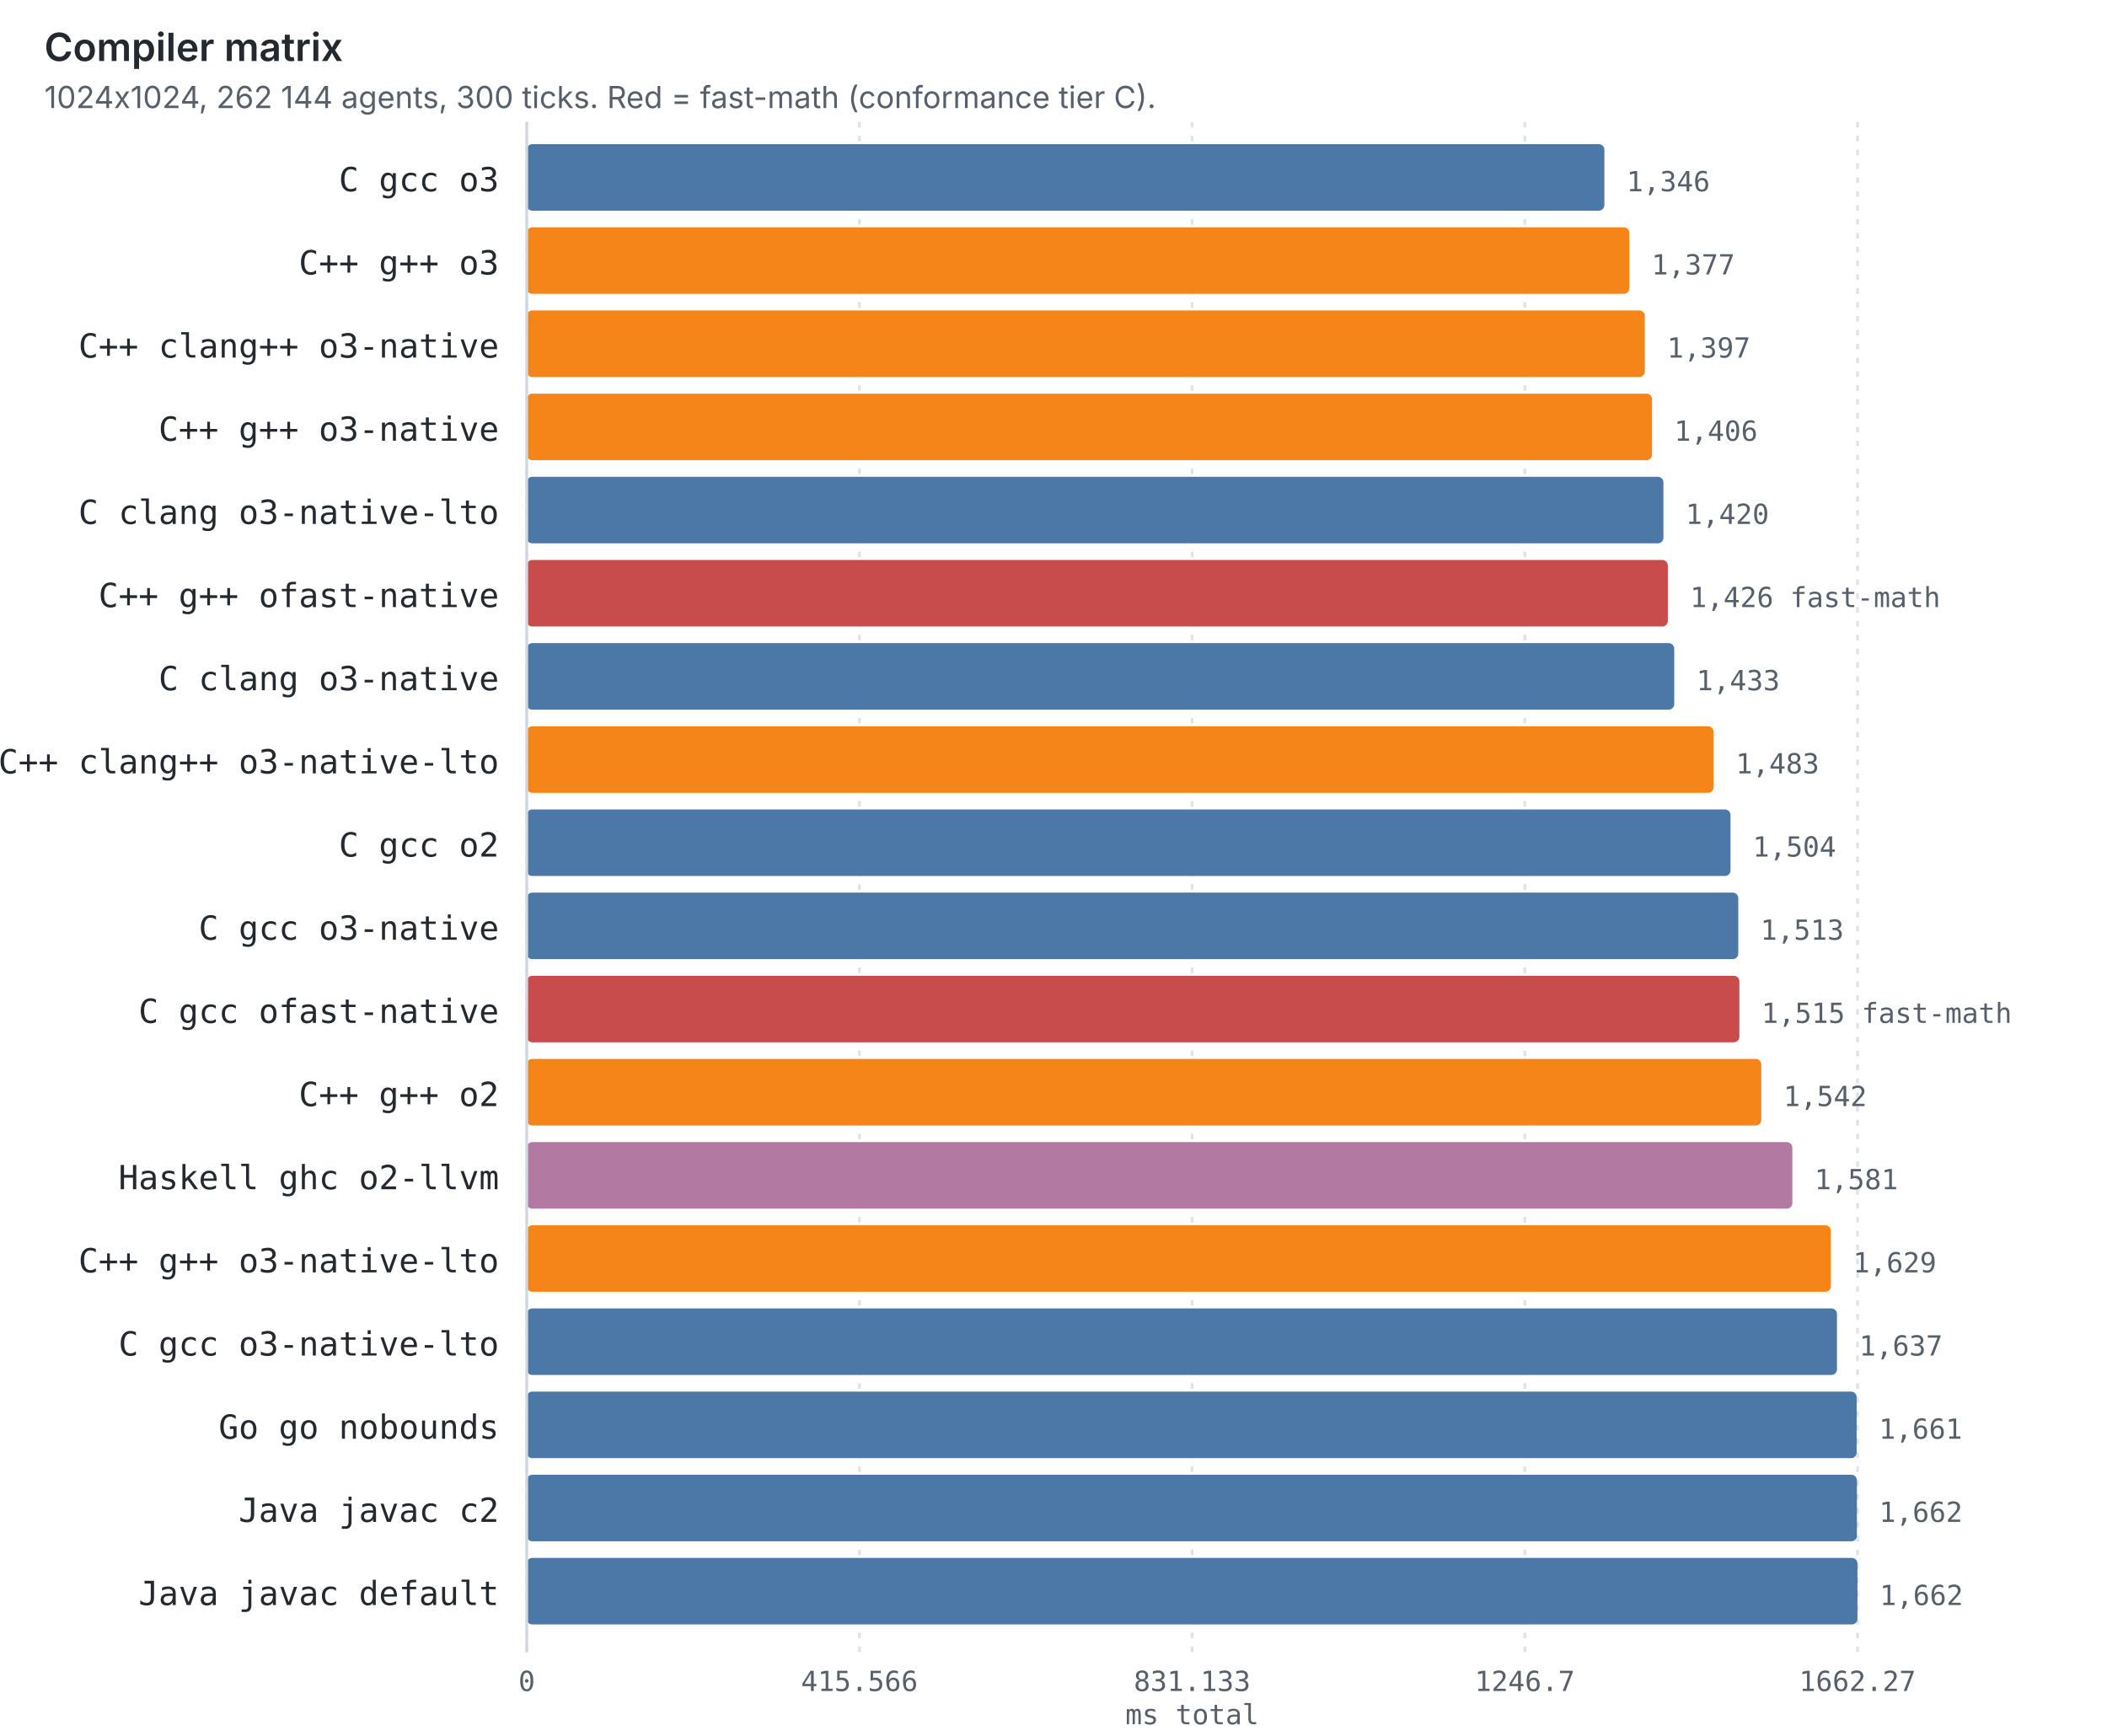
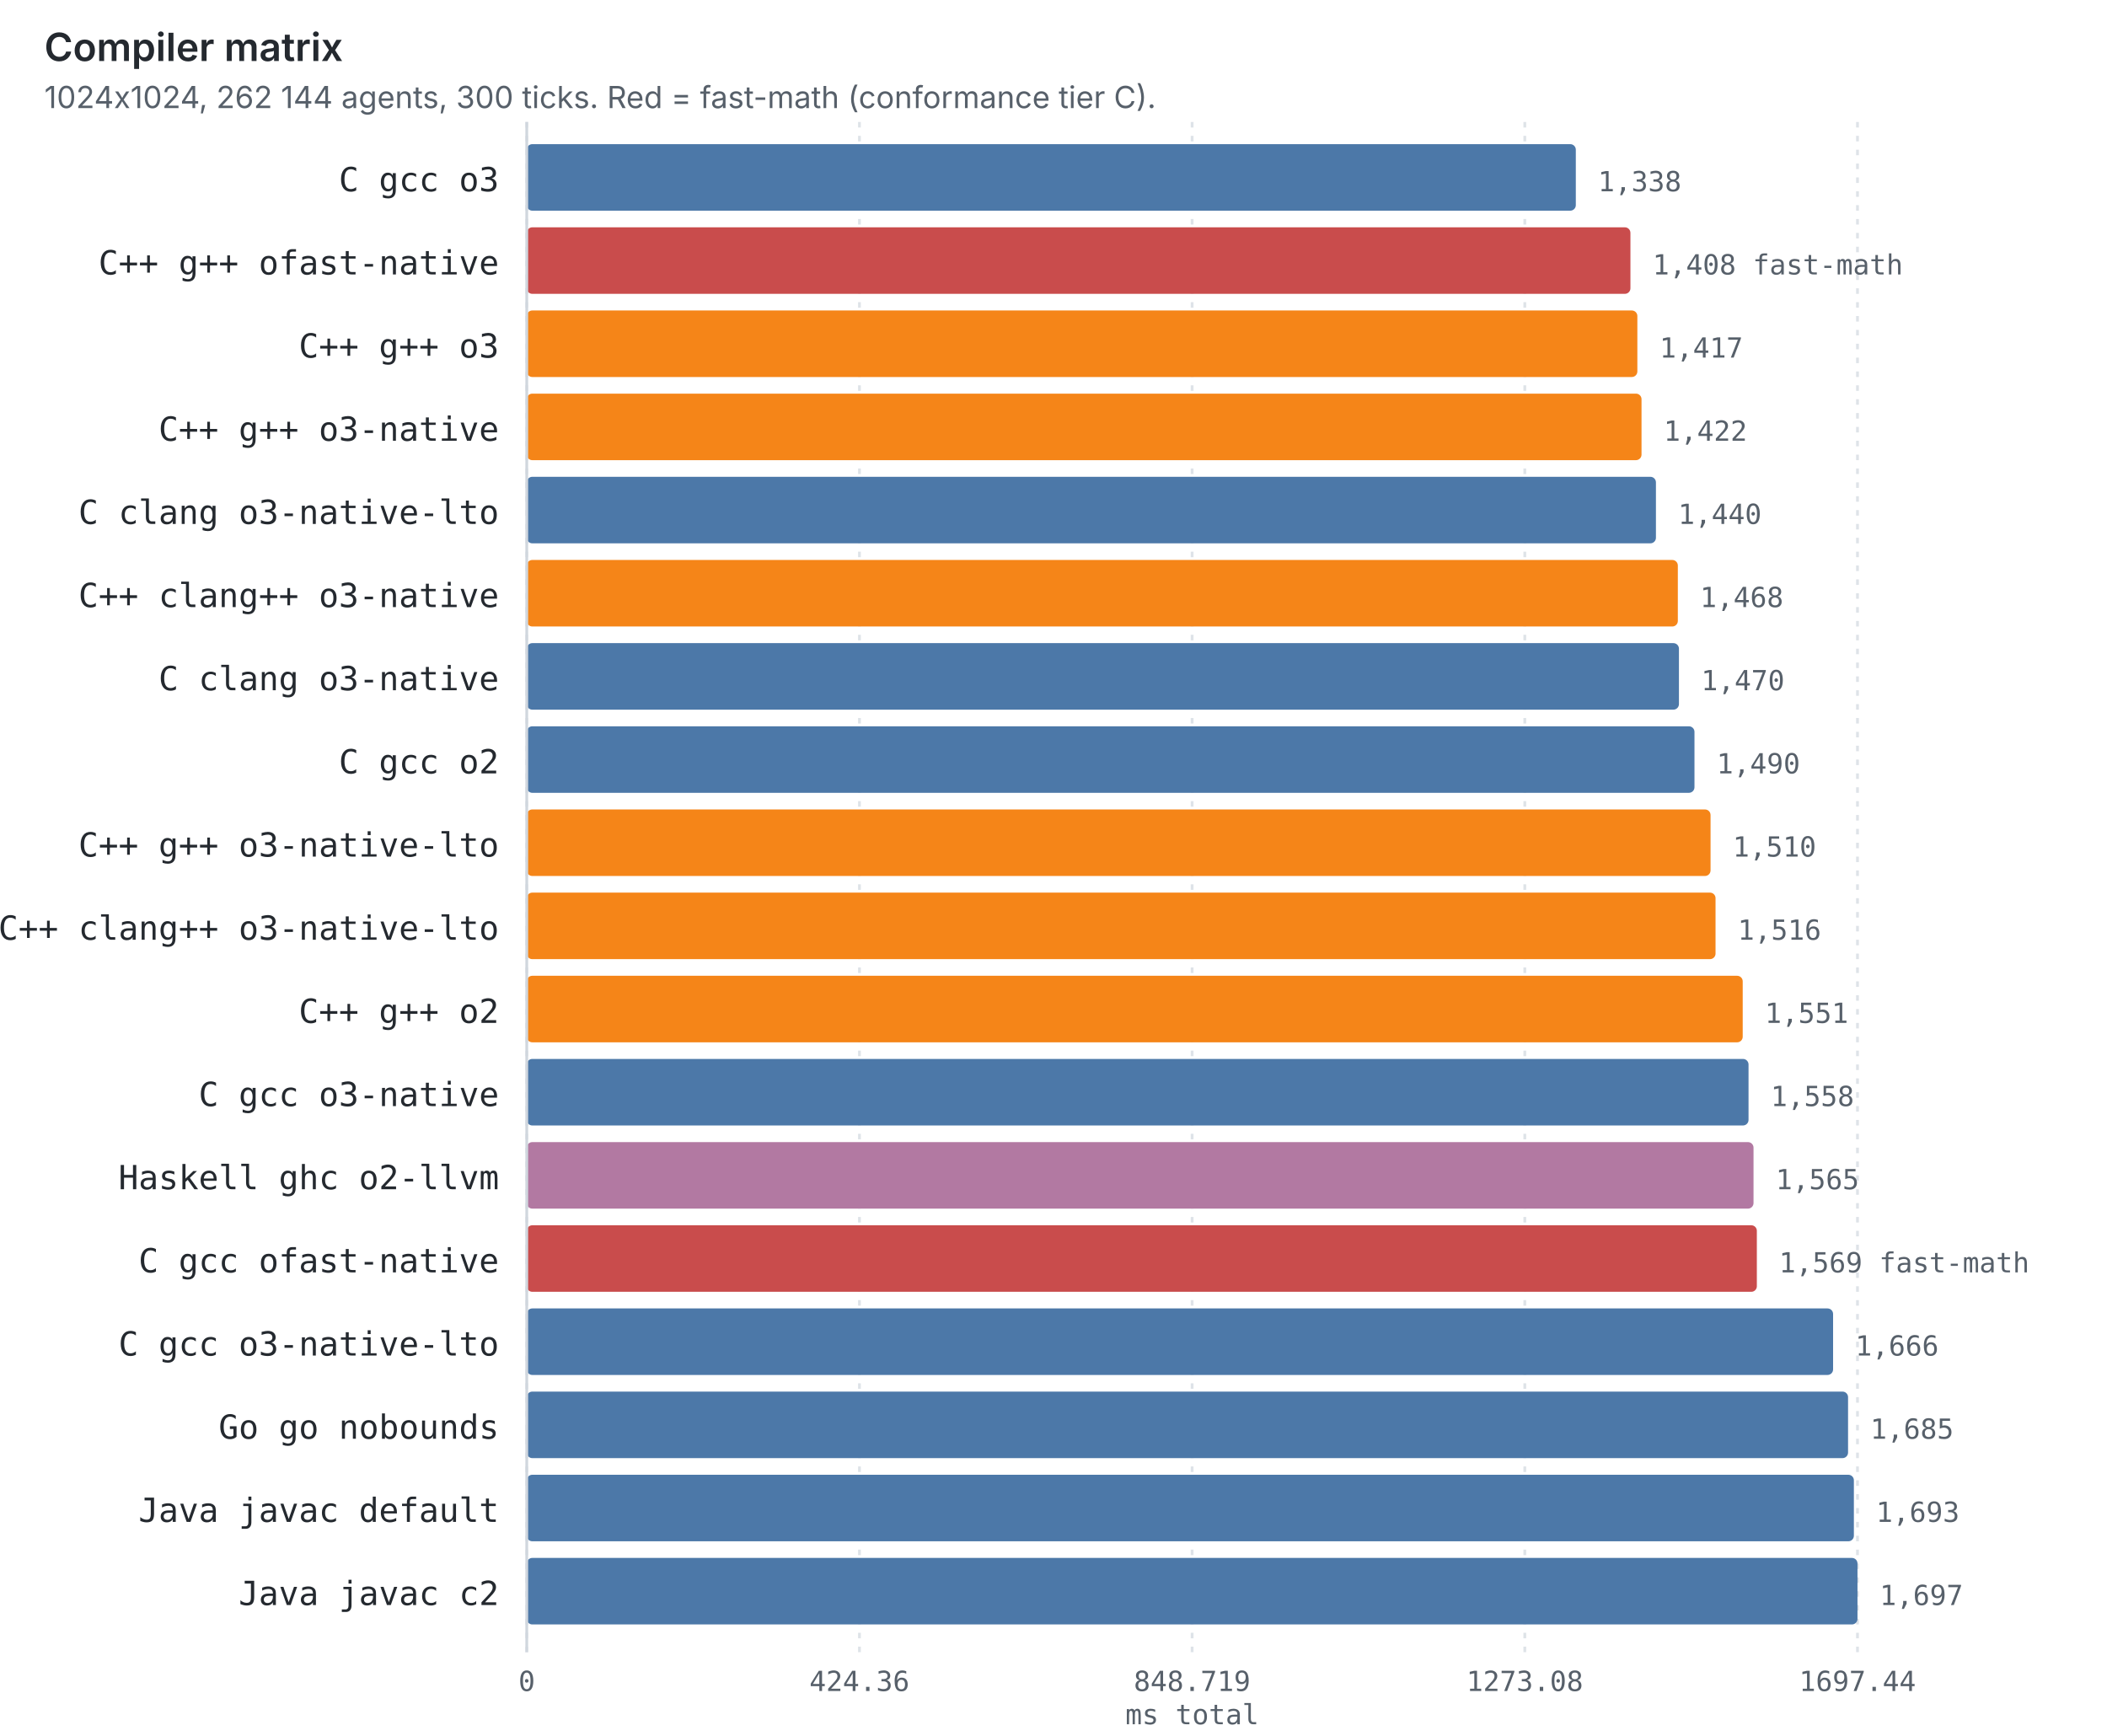
<svg xmlns="http://www.w3.org/2000/svg" viewBox="0 0 760 626" width="760" height="626" role="img" aria-label="Compiler matrix">
  <style>
    .bg    { fill: none; }
    .lbl   { fill: #24292f; font: 12px ui-monospace, "SF Mono", Menlo, monospace; }
    .lbl-s { fill: #57606a; font: 10px ui-monospace, "SF Mono", Menlo, monospace; }
    .ttl   { fill: #24292f; font: 600 14px -apple-system, "Segoe UI", sans-serif; }
    .sub   { fill: #57606a; font: 11px -apple-system, "Segoe UI", sans-serif; }
    .axis  { stroke: #d0d7de; stroke-width: 1; }
    .grid  { stroke: #d0d7de; stroke-width: 1; stroke-dasharray: 2 3; opacity: .7; }
    @media (prefers-color-scheme: dark) {
      .lbl   { fill: #e6edf3; }
      .lbl-s { fill: #9198a1; }
      .ttl   { fill: #e6edf3; }
      .sub   { fill: #9198a1; }
      .axis  { stroke: #3d444d; }
      .grid  { stroke: #3d444d; }
    }
  </style>
  <text x="16" y="22" class="ttl">Compiler matrix</text>
  <text x="16" y="39" class="sub">1024x1024, 262 144 agents, 300 ticks. Red = fast-math (conformance tier C).</text>
  <line x1="190.0" y1="44" x2="190.0" y2="596" class="grid" />
  <text x="190.0" y="610" class="lbl-s" text-anchor="middle">0</text>
  <line x1="310.0" y1="44" x2="310.0" y2="596" class="grid" />
-   <text x="310.0" y="610" class="lbl-s" text-anchor="middle">415.566</text>
+   <text x="310.0" y="610" class="lbl-s" text-anchor="middle">424.36</text>
  <line x1="430.0" y1="44" x2="430.0" y2="596" class="grid" />
-   <text x="430.0" y="610" class="lbl-s" text-anchor="middle">831.133</text>
+   <text x="430.0" y="610" class="lbl-s" text-anchor="middle">848.719</text>
  <line x1="550.0" y1="44" x2="550.0" y2="596" class="grid" />
-   <text x="550.0" y="610" class="lbl-s" text-anchor="middle">1246.7</text>
+   <text x="550.0" y="610" class="lbl-s" text-anchor="middle">1273.08</text>
  <line x1="670.0" y1="44" x2="670.0" y2="596" class="grid" />
-   <text x="670.0" y="610" class="lbl-s" text-anchor="middle">1662.27</text>
+   <text x="670.0" y="610" class="lbl-s" text-anchor="middle">1697.44</text>
  <text x="430" y="622" class="lbl-s" text-anchor="middle">ms total</text>
  <text x="180" y="69" class="lbl" text-anchor="end">C gcc o3</text>
-   <rect x="190" y="52" width="388.7" height="24" rx="2" fill="#4c78a8" />
-   <text x="586.7" y="69" class="lbl-s">1,346</text>
-   <text x="180" y="99" class="lbl" text-anchor="end">C++ g++ o3</text>
-   <rect x="190" y="82" width="397.7" height="24" rx="2" fill="#f58518" />
-   <text x="595.7" y="99" class="lbl-s">1,377</text>
-   <text x="180" y="129" class="lbl" text-anchor="end">C++ clang++ o3-native</text>
-   <rect x="190" y="112" width="403.3" height="24" rx="2" fill="#f58518" />
-   <text x="601.3" y="129" class="lbl-s">1,397</text>
+   <rect x="190" y="52" width="378.4" height="24" rx="2" fill="#4c78a8" />
+   <text x="576.4" y="69" class="lbl-s">1,338</text>
+   <text x="180" y="99" class="lbl" text-anchor="end">C++ g++ ofast-native</text>
+   <rect x="190" y="82" width="398.1" height="24" rx="2" fill="#c94c4c" />
+   <text x="596.1" y="99" class="lbl-s">1,408  fast-math</text>
+   <text x="180" y="129" class="lbl" text-anchor="end">C++ g++ o3</text>
+   <rect x="190" y="112" width="400.6" height="24" rx="2" fill="#f58518" />
+   <text x="598.6" y="129" class="lbl-s">1,417</text>
  <text x="180" y="159" class="lbl" text-anchor="end">C++ g++ o3-native</text>
-   <rect x="190" y="142" width="405.9" height="24" rx="2" fill="#f58518" />
-   <text x="603.9" y="159" class="lbl-s">1,406</text>
+   <rect x="190" y="142" width="402.1" height="24" rx="2" fill="#f58518" />
+   <text x="600.1" y="159" class="lbl-s">1,422</text>
  <text x="180" y="189" class="lbl" text-anchor="end">C clang o3-native-lto</text>
-   <rect x="190" y="172" width="410.0" height="24" rx="2" fill="#4c78a8" />
-   <text x="608.0" y="189" class="lbl-s">1,420</text>
-   <text x="180" y="219" class="lbl" text-anchor="end">C++ g++ ofast-native</text>
-   <rect x="190" y="202" width="411.6" height="24" rx="2" fill="#c94c4c" />
-   <text x="609.6" y="219" class="lbl-s">1,426  fast-math</text>
+   <rect x="190" y="172" width="407.3" height="24" rx="2" fill="#4c78a8" />
+   <text x="605.3" y="189" class="lbl-s">1,440</text>
+   <text x="180" y="219" class="lbl" text-anchor="end">C++ clang++ o3-native</text>
+   <rect x="190" y="202" width="415.2" height="24" rx="2" fill="#f58518" />
+   <text x="613.2" y="219" class="lbl-s">1,468</text>
  <text x="180" y="249" class="lbl" text-anchor="end">C clang o3-native</text>
-   <rect x="190" y="232" width="413.9" height="24" rx="2" fill="#4c78a8" />
-   <text x="611.9" y="249" class="lbl-s">1,433</text>
-   <text x="180" y="279" class="lbl" text-anchor="end">C++ clang++ o3-native-lto</text>
-   <rect x="190" y="262" width="428.1" height="24" rx="2" fill="#f58518" />
-   <text x="626.1" y="279" class="lbl-s">1,483</text>
-   <text x="180" y="309" class="lbl" text-anchor="end">C gcc o2</text>
-   <rect x="190" y="292" width="434.2" height="24" rx="2" fill="#4c78a8" />
-   <text x="632.2" y="309" class="lbl-s">1,504</text>
-   <text x="180" y="339" class="lbl" text-anchor="end">C gcc o3-native</text>
-   <rect x="190" y="322" width="437.0" height="24" rx="2" fill="#4c78a8" />
-   <text x="635.0" y="339" class="lbl-s">1,513</text>
-   <text x="180" y="369" class="lbl" text-anchor="end">C gcc ofast-native</text>
-   <rect x="190" y="352" width="437.4" height="24" rx="2" fill="#c94c4c" />
-   <text x="635.4" y="369" class="lbl-s">1,515  fast-math</text>
-   <text x="180" y="399" class="lbl" text-anchor="end">C++ g++ o2</text>
-   <rect x="190" y="382" width="445.3" height="24" rx="2" fill="#f58518" />
-   <text x="643.3" y="399" class="lbl-s">1,542</text>
+   <rect x="190" y="232" width="415.6" height="24" rx="2" fill="#4c78a8" />
+   <text x="613.6" y="249" class="lbl-s">1,470</text>
+   <text x="180" y="279" class="lbl" text-anchor="end">C gcc o2</text>
+   <rect x="190" y="262" width="421.2" height="24" rx="2" fill="#4c78a8" />
+   <text x="619.2" y="279" class="lbl-s">1,490</text>
+   <text x="180" y="309" class="lbl" text-anchor="end">C++ g++ o3-native-lto</text>
+   <rect x="190" y="292" width="427.0" height="24" rx="2" fill="#f58518" />
+   <text x="625.0" y="309" class="lbl-s">1,510</text>
+   <text x="180" y="339" class="lbl" text-anchor="end">C++ clang++ o3-native-lto</text>
+   <rect x="190" y="322" width="428.8" height="24" rx="2" fill="#f58518" />
+   <text x="626.8" y="339" class="lbl-s">1,516</text>
+   <text x="180" y="369" class="lbl" text-anchor="end">C++ g++ o2</text>
+   <rect x="190" y="352" width="438.6" height="24" rx="2" fill="#f58518" />
+   <text x="636.6" y="369" class="lbl-s">1,551</text>
+   <text x="180" y="399" class="lbl" text-anchor="end">C gcc o3-native</text>
+   <rect x="190" y="382" width="440.7" height="24" rx="2" fill="#4c78a8" />
+   <text x="638.7" y="399" class="lbl-s">1,558</text>
  <text x="180" y="429" class="lbl" text-anchor="end">Haskell ghc o2-llvm</text>
-   <rect x="190" y="412" width="456.5" height="24" rx="2" fill="#b279a2" />
-   <text x="654.5" y="429" class="lbl-s">1,581</text>
-   <text x="180" y="459" class="lbl" text-anchor="end">C++ g++ o3-native-lto</text>
-   <rect x="190" y="442" width="470.4" height="24" rx="2" fill="#f58518" />
-   <text x="668.4" y="459" class="lbl-s">1,629</text>
+   <rect x="190" y="412" width="442.5" height="24" rx="2" fill="#b279a2" />
+   <text x="640.5" y="429" class="lbl-s">1,565</text>
+   <text x="180" y="459" class="lbl" text-anchor="end">C gcc ofast-native</text>
+   <rect x="190" y="442" width="443.7" height="24" rx="2" fill="#c94c4c" />
+   <text x="641.7" y="459" class="lbl-s">1,569  fast-math</text>
  <text x="180" y="489" class="lbl" text-anchor="end">C gcc o3-native-lto</text>
-   <rect x="190" y="472" width="472.6" height="24" rx="2" fill="#4c78a8" />
-   <text x="670.6" y="489" class="lbl-s">1,637</text>
+   <rect x="190" y="472" width="471.2" height="24" rx="2" fill="#4c78a8" />
+   <text x="669.2" y="489" class="lbl-s">1,666</text>
  <text x="180" y="519" class="lbl" text-anchor="end">Go go nobounds</text>
-   <rect x="190" y="502" width="479.7" height="24" rx="2" fill="#4c78a8" />
-   <text x="677.7" y="519" class="lbl-s">1,661</text>
-   <text x="180" y="549" class="lbl" text-anchor="end">Java javac c2</text>
-   <rect x="190" y="532" width="479.8" height="24" rx="2" fill="#4c78a8" />
-   <text x="677.8" y="549" class="lbl-s">1,662</text>
-   <text x="180" y="579" class="lbl" text-anchor="end">Java javac default</text>
+   <rect x="190" y="502" width="476.6" height="24" rx="2" fill="#4c78a8" />
+   <text x="674.6" y="519" class="lbl-s">1,685</text>
+   <text x="180" y="549" class="lbl" text-anchor="end">Java javac default</text>
+   <rect x="190" y="532" width="478.7" height="24" rx="2" fill="#4c78a8" />
+   <text x="676.7" y="549" class="lbl-s">1,693</text>
+   <text x="180" y="579" class="lbl" text-anchor="end">Java javac c2</text>
  <rect x="190" y="562" width="480.0" height="24" rx="2" fill="#4c78a8" />
-   <text x="678.0" y="579" class="lbl-s">1,662</text>
+   <text x="678.0" y="579" class="lbl-s">1,697</text>
  <line x1="190" y1="44" x2="190" y2="596" class="axis" />
</svg>
